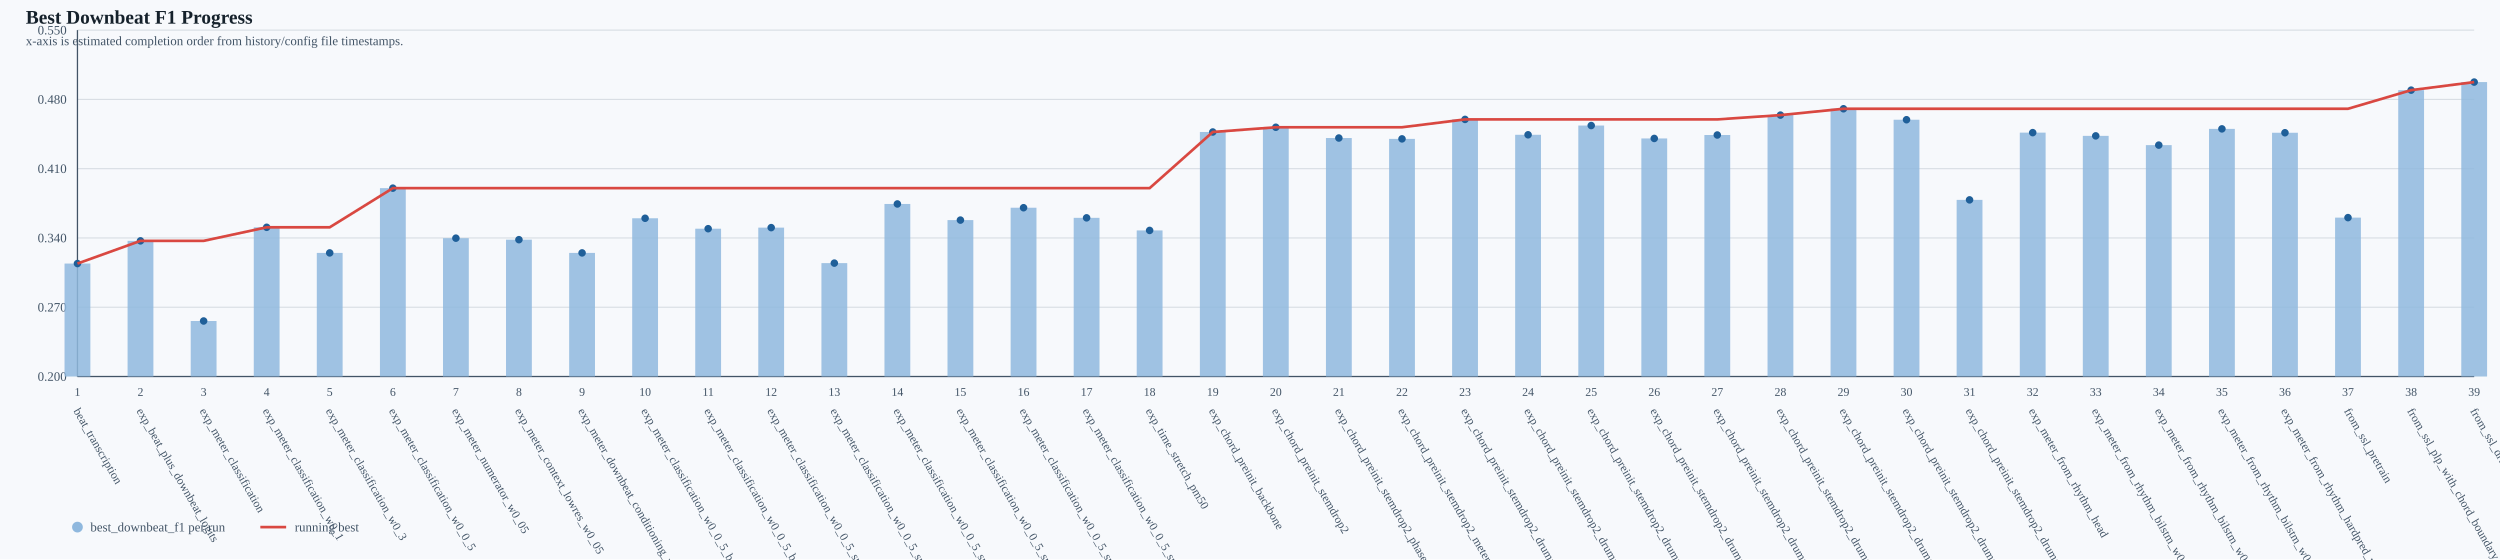
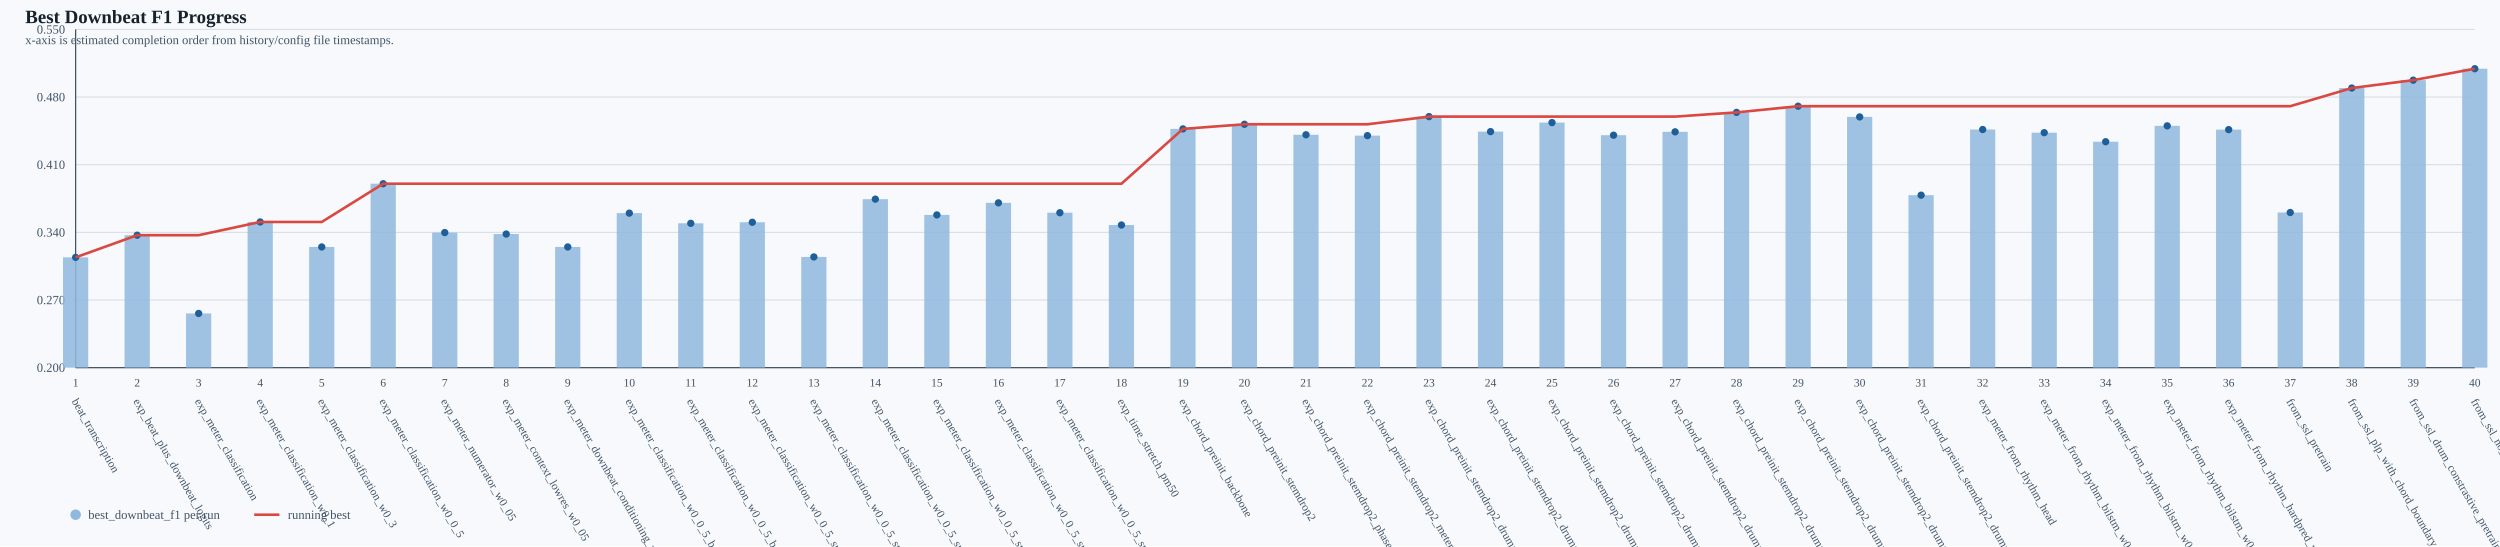
- <svg xmlns="http://www.w3.org/2000/svg" width="2324" height="520" viewBox="0 0 2324 520">
+ <svg xmlns="http://www.w3.org/2000/svg" width="2380" height="520" viewBox="0 0 2380 520">
  <rect width="100%" height="100%" fill="#f7f9fc" />
  <text x="24" y="22" font-size="18" font-weight="700" fill="#15212b">Best Downbeat F1 Progress</text>
  <text x="24" y="42" font-size="12" fill="#425466">x-axis is estimated completion order from history/config file timestamps.</text>
-   <line x1="72" y1="350.0" x2="2300" y2="350.0" stroke="#d7dce2" stroke-width="1" />
+   <line x1="72" y1="350.0" x2="2356" y2="350.0" stroke="#d7dce2" stroke-width="1" />
  <text x="62" y="354.0" text-anchor="end" font-size="12" fill="#425466">0.200</text>
-   <line x1="72" y1="285.6" x2="2300" y2="285.6" stroke="#d7dce2" stroke-width="1" />
+   <line x1="72" y1="285.6" x2="2356" y2="285.6" stroke="#d7dce2" stroke-width="1" />
  <text x="62" y="289.6" text-anchor="end" font-size="12" fill="#425466">0.270</text>
-   <line x1="72" y1="221.2" x2="2300" y2="221.2" stroke="#d7dce2" stroke-width="1" />
+   <line x1="72" y1="221.2" x2="2356" y2="221.2" stroke="#d7dce2" stroke-width="1" />
  <text x="62" y="225.2" text-anchor="end" font-size="12" fill="#425466">0.340</text>
-   <line x1="72" y1="156.8" x2="2300" y2="156.8" stroke="#d7dce2" stroke-width="1" />
+   <line x1="72" y1="156.8" x2="2356" y2="156.8" stroke="#d7dce2" stroke-width="1" />
  <text x="62" y="160.8" text-anchor="end" font-size="12" fill="#425466">0.410</text>
-   <line x1="72" y1="92.4" x2="2300" y2="92.4" stroke="#d7dce2" stroke-width="1" />
+   <line x1="72" y1="92.4" x2="2356" y2="92.4" stroke="#d7dce2" stroke-width="1" />
  <text x="62" y="96.4" text-anchor="end" font-size="12" fill="#425466">0.480</text>
-   <line x1="72" y1="28.0" x2="2300" y2="28.0" stroke="#d7dce2" stroke-width="1" />
+   <line x1="72" y1="28.0" x2="2356" y2="28.0" stroke="#d7dce2" stroke-width="1" />
  <text x="62" y="32.0" text-anchor="end" font-size="12" fill="#425466">0.550</text>
  <line x1="72" y1="28" x2="72" y2="350" stroke="#425466" stroke-width="1.2" />
-   <line x1="72" y1="350" x2="2300" y2="350" stroke="#425466" stroke-width="1.2" />
+   <line x1="72" y1="350" x2="2356" y2="350" stroke="#425466" stroke-width="1.2" />
  <g>
    <rect x="60.0" y="245.0" width="24" height="105.0" fill="#8fb8de" opacity="0.85" />
    <circle cx="72.0" cy="245.0" r="3.5" fill="#1f5f99" />
    <text x="72.0" y="368.0" text-anchor="middle" font-size="11" fill="#425466">1</text>
    <text x="68.0" y="382.0" transform="rotate(60 68.0,382.0)" font-size="11" fill="#425466">beat_transcription</text>
  </g>
  <g>
    <rect x="118.6" y="223.9" width="24" height="126.1" fill="#8fb8de" opacity="0.85" />
    <circle cx="130.6" cy="223.9" r="3.5" fill="#1f5f99" />
    <text x="130.6" y="368.0" text-anchor="middle" font-size="11" fill="#425466">2</text>
    <text x="126.6" y="382.0" transform="rotate(60 126.6,382.0)" font-size="11" fill="#425466">exp_beat_plus_downbeat_logits</text>
  </g>
  <g>
-     <rect x="177.3" y="298.4" width="24" height="51.6" fill="#8fb8de" opacity="0.85" />
-     <circle cx="189.3" cy="298.4" r="3.5" fill="#1f5f99" />
-     <text x="189.3" y="368.0" text-anchor="middle" font-size="11" fill="#425466">3</text>
-     <text x="185.3" y="382.0" transform="rotate(60 185.3,382.0)" font-size="11" fill="#425466">exp_meter_classification</text>
-   </g>
-   <g>
-     <rect x="235.9" y="211.3" width="24" height="138.7" fill="#8fb8de" opacity="0.85" />
-     <circle cx="247.9" cy="211.3" r="3.5" fill="#1f5f99" />
-     <text x="247.9" y="368.0" text-anchor="middle" font-size="11" fill="#425466">4</text>
-     <text x="243.9" y="382.0" transform="rotate(60 243.9,382.0)" font-size="11" fill="#425466">exp_meter_classification_w0_1</text>
-   </g>
-   <g>
-     <rect x="294.5" y="235.1" width="24" height="114.9" fill="#8fb8de" opacity="0.85" />
-     <circle cx="306.5" cy="235.1" r="3.5" fill="#1f5f99" />
-     <text x="306.5" y="368.0" text-anchor="middle" font-size="11" fill="#425466">5</text>
-     <text x="302.5" y="382.0" transform="rotate(60 302.5,382.0)" font-size="11" fill="#425466">exp_meter_classification_w0_3</text>
-   </g>
-   <g>
-     <rect x="353.2" y="174.9" width="24" height="175.1" fill="#8fb8de" opacity="0.85" />
-     <circle cx="365.2" cy="174.9" r="3.5" fill="#1f5f99" />
-     <text x="365.2" y="368.0" text-anchor="middle" font-size="11" fill="#425466">6</text>
-     <text x="361.2" y="382.0" transform="rotate(60 361.2,382.0)" font-size="11" fill="#425466">exp_meter_classification_w0_0_5</text>
-   </g>
-   <g>
-     <rect x="411.8" y="221.4" width="24" height="128.6" fill="#8fb8de" opacity="0.85" />
-     <circle cx="423.8" cy="221.4" r="3.5" fill="#1f5f99" />
-     <text x="423.8" y="368.0" text-anchor="middle" font-size="11" fill="#425466">7</text>
-     <text x="419.8" y="382.0" transform="rotate(60 419.8,382.0)" font-size="11" fill="#425466">exp_meter_numerator_w0_05</text>
-   </g>
-   <g>
-     <rect x="470.4" y="222.8" width="24" height="127.2" fill="#8fb8de" opacity="0.85" />
-     <circle cx="482.4" cy="222.8" r="3.5" fill="#1f5f99" />
-     <text x="482.4" y="368.0" text-anchor="middle" font-size="11" fill="#425466">8</text>
-     <text x="478.4" y="382.0" transform="rotate(60 478.4,382.0)" font-size="11" fill="#425466">exp_meter_context_lowres_w0_05</text>
-   </g>
-   <g>
-     <rect x="529.1" y="235.1" width="24" height="114.9" fill="#8fb8de" opacity="0.85" />
-     <circle cx="541.1" cy="235.1" r="3.5" fill="#1f5f99" />
-     <text x="541.1" y="368.0" text-anchor="middle" font-size="11" fill="#425466">9</text>
-     <text x="537.1" y="382.0" transform="rotate(60 537.1,382.0)" font-size="11" fill="#425466">exp_meter_downbeat_conditioning_w0_05</text>
-   </g>
-   <g>
-     <rect x="587.7" y="202.9" width="24" height="147.1" fill="#8fb8de" opacity="0.85" />
-     <circle cx="599.7" cy="202.9" r="3.5" fill="#1f5f99" />
-     <text x="599.7" y="368.0" text-anchor="middle" font-size="11" fill="#425466">10</text>
-     <text x="595.7" y="382.0" transform="rotate(60 595.7,382.0)" font-size="11" fill="#425466">exp_meter_classification_w0_0_5_beatpw10</text>
-   </g>
-   <g>
-     <rect x="646.3" y="212.6" width="24" height="137.4" fill="#8fb8de" opacity="0.85" />
-     <circle cx="658.3" cy="212.6" r="3.5" fill="#1f5f99" />
-     <text x="658.3" y="368.0" text-anchor="middle" font-size="11" fill="#425466">11</text>
-     <text x="654.3" y="382.0" transform="rotate(60 654.3,382.0)" font-size="11" fill="#425466">exp_meter_classification_w0_0_5_beatpw7_5</text>
-   </g>
-   <g>
-     <rect x="704.9" y="211.6" width="24" height="138.4" fill="#8fb8de" opacity="0.85" />
-     <circle cx="716.9" cy="211.6" r="3.5" fill="#1f5f99" />
-     <text x="716.9" y="368.0" text-anchor="middle" font-size="11" fill="#425466">12</text>
-     <text x="712.9" y="382.0" transform="rotate(60 712.9,382.0)" font-size="11" fill="#425466">exp_meter_classification_w0_0_5_specaug_f0_02_t0_00</text>
-   </g>
-   <g>
-     <rect x="763.6" y="244.6" width="24" height="105.4" fill="#8fb8de" opacity="0.85" />
-     <circle cx="775.6" cy="244.6" r="3.5" fill="#1f5f99" />
-     <text x="775.6" y="368.0" text-anchor="middle" font-size="11" fill="#425466">13</text>
-     <text x="771.6" y="382.0" transform="rotate(60 771.6,382.0)" font-size="11" fill="#425466">exp_meter_classification_w0_0_5_specaug_f0_05_t0_00</text>
-   </g>
-   <g>
-     <rect x="822.2" y="189.6" width="24" height="160.4" fill="#8fb8de" opacity="0.85" />
-     <circle cx="834.2" cy="189.6" r="3.5" fill="#1f5f99" />
-     <text x="834.2" y="368.0" text-anchor="middle" font-size="11" fill="#425466">14</text>
-     <text x="830.2" y="382.0" transform="rotate(60 830.2,382.0)" font-size="11" fill="#425466">exp_meter_classification_w0_0_5_specaug_f0_00_t0_05</text>
-   </g>
-   <g>
-     <rect x="880.8" y="204.6" width="24" height="145.4" fill="#8fb8de" opacity="0.85" />
-     <circle cx="892.8" cy="204.6" r="3.5" fill="#1f5f99" />
-     <text x="892.8" y="368.0" text-anchor="middle" font-size="11" fill="#425466">15</text>
-     <text x="888.8" y="382.0" transform="rotate(60 888.8,382.0)" font-size="11" fill="#425466">exp_meter_classification_w0_0_5_specaug_f0_00_t0_10</text>
-   </g>
-   <g>
-     <rect x="939.5" y="193.1" width="24" height="156.9" fill="#8fb8de" opacity="0.85" />
-     <circle cx="951.5" cy="193.1" r="3.5" fill="#1f5f99" />
-     <text x="951.5" y="368.0" text-anchor="middle" font-size="11" fill="#425466">16</text>
-     <text x="947.5" y="382.0" transform="rotate(60 947.5,382.0)" font-size="11" fill="#425466">exp_meter_classification_w0_0_5_specaug_f0_02_t0_05</text>
-   </g>
-   <g>
-     <rect x="998.1" y="202.5" width="24" height="147.5" fill="#8fb8de" opacity="0.85" />
-     <circle cx="1010.1" cy="202.5" r="3.5" fill="#1f5f99" />
-     <text x="1010.1" y="368.0" text-anchor="middle" font-size="11" fill="#425466">17</text>
-     <text x="1006.1" y="382.0" transform="rotate(60 1006.1,382.0)" font-size="11" fill="#425466">exp_meter_classification_w0_0_5_specaug_f0_05_t0_10</text>
-   </g>
-   <g>
-     <rect x="1056.7" y="214.2" width="24" height="135.8" fill="#8fb8de" opacity="0.85" />
-     <circle cx="1068.7" cy="214.2" r="3.5" fill="#1f5f99" />
-     <text x="1068.7" y="368.0" text-anchor="middle" font-size="11" fill="#425466">18</text>
-     <text x="1064.7" y="382.0" transform="rotate(60 1064.7,382.0)" font-size="11" fill="#425466">exp_time_stretch_pm50</text>
-   </g>
-   <g>
-     <rect x="1115.4" y="122.7" width="24" height="227.3" fill="#8fb8de" opacity="0.85" />
-     <circle cx="1127.4" cy="122.7" r="3.5" fill="#1f5f99" />
-     <text x="1127.4" y="368.0" text-anchor="middle" font-size="11" fill="#425466">19</text>
-     <text x="1123.4" y="382.0" transform="rotate(60 1123.4,382.0)" font-size="11" fill="#425466">exp_chord_preinit_backbone</text>
-   </g>
-   <g>
-     <rect x="1174.0" y="118.3" width="24" height="231.7" fill="#8fb8de" opacity="0.85" />
-     <circle cx="1186.0" cy="118.3" r="3.5" fill="#1f5f99" />
-     <text x="1186.0" y="368.0" text-anchor="middle" font-size="11" fill="#425466">20</text>
-     <text x="1182.0" y="382.0" transform="rotate(60 1182.0,382.0)" font-size="11" fill="#425466">exp_chord_preinit_stemdrop2</text>
-   </g>
-   <g>
-     <rect x="1232.6" y="128.3" width="24" height="221.7" fill="#8fb8de" opacity="0.85" />
-     <circle cx="1244.6" cy="128.3" r="3.5" fill="#1f5f99" />
-     <text x="1244.6" y="368.0" text-anchor="middle" font-size="11" fill="#425466">21</text>
-     <text x="1240.6" y="382.0" transform="rotate(60 1240.6,382.0)" font-size="11" fill="#425466">exp_chord_preinit_stemdrop2_phase</text>
-   </g>
-   <g>
-     <rect x="1291.3" y="129.1" width="24" height="220.9" fill="#8fb8de" opacity="0.85" />
-     <circle cx="1303.3" cy="129.1" r="3.5" fill="#1f5f99" />
-     <text x="1303.3" y="368.0" text-anchor="middle" font-size="11" fill="#425466">22</text>
-     <text x="1299.3" y="382.0" transform="rotate(60 1299.3,382.0)" font-size="11" fill="#425466">exp_chord_preinit_stemdrop2_metertau0_5</text>
-   </g>
-   <g>
-     <rect x="1349.9" y="111.0" width="24" height="239.0" fill="#8fb8de" opacity="0.85" />
-     <circle cx="1361.9" cy="111.0" r="3.5" fill="#1f5f99" />
-     <text x="1361.9" y="368.0" text-anchor="middle" font-size="11" fill="#425466">23</text>
-     <text x="1357.9" y="382.0" transform="rotate(60 1357.9,382.0)" font-size="11" fill="#425466">exp_chord_preinit_stemdrop2_drumaux</text>
-   </g>
-   <g>
-     <rect x="1408.5" y="125.3" width="24" height="224.7" fill="#8fb8de" opacity="0.85" />
-     <circle cx="1420.5" cy="125.3" r="3.5" fill="#1f5f99" />
-     <text x="1420.5" y="368.0" text-anchor="middle" font-size="11" fill="#425466">24</text>
-     <text x="1416.5" y="382.0" transform="rotate(60 1416.5,382.0)" font-size="11" fill="#425466">exp_chord_preinit_stemdrop2_drumaux_bassaux</text>
-   </g>
-   <g>
-     <rect x="1467.2" y="116.7" width="24" height="233.3" fill="#8fb8de" opacity="0.85" />
-     <circle cx="1479.2" cy="116.7" r="3.5" fill="#1f5f99" />
-     <text x="1479.2" y="368.0" text-anchor="middle" font-size="11" fill="#425466">25</text>
-     <text x="1475.2" y="382.0" transform="rotate(60 1475.2,382.0)" font-size="11" fill="#425466">exp_chord_preinit_stemdrop2_drumaux_basslowflux</text>
-   </g>
-   <g>
-     <rect x="1525.8" y="128.7" width="24" height="221.3" fill="#8fb8de" opacity="0.85" />
-     <circle cx="1537.8" cy="128.7" r="3.5" fill="#1f5f99" />
-     <text x="1537.8" y="368.0" text-anchor="middle" font-size="11" fill="#425466">26</text>
-     <text x="1533.8" y="382.0" transform="rotate(60 1533.8,382.0)" font-size="11" fill="#425466">exp_chord_preinit_stemdrop2_drumaux_bassharmonic</text>
-   </g>
-   <g>
-     <rect x="1584.4" y="125.5" width="24" height="224.5" fill="#8fb8de" opacity="0.85" />
-     <circle cx="1596.4" cy="125.5" r="3.5" fill="#1f5f99" />
-     <text x="1596.4" y="368.0" text-anchor="middle" font-size="11" fill="#425466">27</text>
-     <text x="1592.4" y="382.0" transform="rotate(60 1592.4,382.0)" font-size="11" fill="#425466">exp_chord_preinit_stemdrop2_drumaux_pianoaux</text>
-   </g>
-   <g>
-     <rect x="1643.1" y="107.0" width="24" height="243.0" fill="#8fb8de" opacity="0.85" />
-     <circle cx="1655.1" cy="107.0" r="3.5" fill="#1f5f99" />
-     <text x="1655.1" y="368.0" text-anchor="middle" font-size="11" fill="#425466">28</text>
-     <text x="1651.1" y="382.0" transform="rotate(60 1651.1,382.0)" font-size="11" fill="#425466">exp_chord_preinit_stemdrop2_drumaux_highfreq</text>
-   </g>
-   <g>
-     <rect x="1701.7" y="101.1" width="24" height="248.9" fill="#8fb8de" opacity="0.85" />
-     <circle cx="1713.7" cy="101.1" r="3.5" fill="#1f5f99" />
-     <text x="1713.7" y="368.0" text-anchor="middle" font-size="11" fill="#425466">29</text>
-     <text x="1709.7" y="382.0" transform="rotate(60 1709.7,382.0)" font-size="11" fill="#425466">exp_chord_preinit_stemdrop2_drumaux_highfreq_repeatssm</text>
-   </g>
-   <g>
-     <rect x="1760.3" y="111.3" width="24" height="238.7" fill="#8fb8de" opacity="0.85" />
-     <circle cx="1772.3" cy="111.3" r="3.5" fill="#1f5f99" />
-     <text x="1772.3" y="368.0" text-anchor="middle" font-size="11" fill="#425466">30</text>
-     <text x="1768.3" y="382.0" transform="rotate(60 1768.3,382.0)" font-size="11" fill="#425466">exp_chord_preinit_stemdrop2_drumaux_highfreq_repeatssm_bar</text>
-   </g>
-   <g>
-     <rect x="1818.9" y="185.8" width="24" height="164.2" fill="#8fb8de" opacity="0.85" />
-     <circle cx="1830.9" cy="185.8" r="3.5" fill="#1f5f99" />
-     <text x="1830.9" y="368.0" text-anchor="middle" font-size="11" fill="#425466">31</text>
-     <text x="1826.9" y="382.0" transform="rotate(60 1826.9,382.0)" font-size="11" fill="#425466">exp_chord_preinit_stemdrop2_drumaux_highfreq_repeatssm_timestretch_pm10</text>
-   </g>
-   <g>
-     <rect x="1877.6" y="123.3" width="24" height="226.7" fill="#8fb8de" opacity="0.85" />
-     <circle cx="1889.6" cy="123.3" r="3.5" fill="#1f5f99" />
-     <text x="1889.6" y="368.0" text-anchor="middle" font-size="11" fill="#425466">32</text>
-     <text x="1885.6" y="382.0" transform="rotate(60 1885.6,382.0)" font-size="11" fill="#425466">exp_meter_from_rhythm_head</text>
-   </g>
-   <g>
-     <rect x="1936.2" y="126.3" width="24" height="223.7" fill="#8fb8de" opacity="0.85" />
-     <circle cx="1948.2" cy="126.3" r="3.5" fill="#1f5f99" />
-     <text x="1948.2" y="368.0" text-anchor="middle" font-size="11" fill="#425466">33</text>
-     <text x="1944.2" y="382.0" transform="rotate(60 1944.2,382.0)" font-size="11" fill="#425466">exp_meter_from_rhythm_bilstm_w0_05</text>
-   </g>
-   <g>
-     <rect x="1994.8" y="134.9" width="24" height="215.1" fill="#8fb8de" opacity="0.85" />
-     <circle cx="2006.8" cy="134.9" r="3.5" fill="#1f5f99" />
-     <text x="2006.8" y="368.0" text-anchor="middle" font-size="11" fill="#425466">34</text>
-     <text x="2002.8" y="382.0" transform="rotate(60 2002.8,382.0)" font-size="11" fill="#425466">exp_meter_from_rhythm_bilstm_w0_05_balanced</text>
-   </g>
-   <g>
-     <rect x="2053.5" y="119.8" width="24" height="230.2" fill="#8fb8de" opacity="0.85" />
-     <circle cx="2065.5" cy="119.8" r="3.5" fill="#1f5f99" />
-     <text x="2065.5" y="368.0" text-anchor="middle" font-size="11" fill="#425466">35</text>
-     <text x="2061.5" y="382.0" transform="rotate(60 2061.5,382.0)" font-size="11" fill="#425466">exp_meter_from_rhythm_bilstm_w0_05_downbeatw1_5</text>
-   </g>
-   <g>
-     <rect x="2112.1" y="123.4" width="24" height="226.6" fill="#8fb8de" opacity="0.85" />
-     <circle cx="2124.1" cy="123.4" r="3.5" fill="#1f5f99" />
-     <text x="2124.1" y="368.0" text-anchor="middle" font-size="11" fill="#425466">36</text>
-     <text x="2120.1" y="382.0" transform="rotate(60 2120.1,382.0)" font-size="11" fill="#425466">exp_meter_from_rhythm_hardpred_w0_01</text>
-   </g>
-   <g>
-     <rect x="2170.7" y="202.3" width="24" height="147.7" fill="#8fb8de" opacity="0.85" />
-     <circle cx="2182.7" cy="202.3" r="3.5" fill="#1f5f99" />
-     <text x="2182.7" y="368.0" text-anchor="middle" font-size="11" fill="#425466">37</text>
-     <text x="2178.7" y="382.0" transform="rotate(60 2178.7,382.0)" font-size="11" fill="#425466">from_ssl_pretrain</text>
-   </g>
-   <g>
-     <rect x="2229.4" y="83.8" width="24" height="266.2" fill="#8fb8de" opacity="0.85" />
-     <circle cx="2241.4" cy="83.8" r="3.5" fill="#1f5f99" />
-     <text x="2241.4" y="368.0" text-anchor="middle" font-size="11" fill="#425466">38</text>
-     <text x="2237.4" y="382.0" transform="rotate(60 2237.4,382.0)" font-size="11" fill="#425466">from_ssl_plp_with_chord_boundary</text>
-   </g>
-   <g>
-     <rect x="2288.0" y="76.3" width="24" height="273.7" fill="#8fb8de" opacity="0.85" />
-     <circle cx="2300.0" cy="76.3" r="3.5" fill="#1f5f99" />
-     <text x="2300.0" y="368.0" text-anchor="middle" font-size="11" fill="#425466">39</text>
-     <text x="2296.0" y="382.0" transform="rotate(60 2296.0,382.0)" font-size="11" fill="#425466">from_ssl_drum_constrastive_pretrain</text>
-   </g>
-   <path d="M 72.0,245.0 L 130.6,223.9 L 189.3,223.9 L 247.9,211.3 L 306.5,211.3 L 365.2,174.9 L 423.8,174.9 L 482.4,174.9 L 541.1,174.9 L 599.7,174.9 L 658.3,174.9 L 716.9,174.9 L 775.6,174.9 L 834.2,174.9 L 892.8,174.9 L 951.5,174.9 L 1010.1,174.9 L 1068.7,174.9 L 1127.4,122.7 L 1186.0,118.3 L 1244.6,118.3 L 1303.3,118.3 L 1361.9,111.0 L 1420.5,111.0 L 1479.2,111.0 L 1537.8,111.0 L 1596.4,111.0 L 1655.1,107.0 L 1713.7,101.1 L 1772.3,101.1 L 1830.9,101.1 L 1889.6,101.1 L 1948.2,101.1 L 2006.8,101.1 L 2065.5,101.1 L 2124.1,101.1 L 2182.7,101.1 L 2241.4,83.8 L 2300.0,76.3" fill="none" stroke="#d94841" stroke-width="2.5" />
+     <rect x="177.1" y="298.4" width="24" height="51.6" fill="#8fb8de" opacity="0.85" />
+     <circle cx="189.1" cy="298.4" r="3.5" fill="#1f5f99" />
+     <text x="189.1" y="368.0" text-anchor="middle" font-size="11" fill="#425466">3</text>
+     <text x="185.1" y="382.0" transform="rotate(60 185.1,382.0)" font-size="11" fill="#425466">exp_meter_classification</text>
+   </g>
+   <g>
+     <rect x="235.7" y="211.3" width="24" height="138.7" fill="#8fb8de" opacity="0.85" />
+     <circle cx="247.7" cy="211.3" r="3.5" fill="#1f5f99" />
+     <text x="247.7" y="368.0" text-anchor="middle" font-size="11" fill="#425466">4</text>
+     <text x="243.7" y="382.0" transform="rotate(60 243.7,382.0)" font-size="11" fill="#425466">exp_meter_classification_w0_1</text>
+   </g>
+   <g>
+     <rect x="294.3" y="235.1" width="24" height="114.9" fill="#8fb8de" opacity="0.85" />
+     <circle cx="306.3" cy="235.1" r="3.5" fill="#1f5f99" />
+     <text x="306.3" y="368.0" text-anchor="middle" font-size="11" fill="#425466">5</text>
+     <text x="302.3" y="382.0" transform="rotate(60 302.3,382.0)" font-size="11" fill="#425466">exp_meter_classification_w0_3</text>
+   </g>
+   <g>
+     <rect x="352.8" y="174.9" width="24" height="175.1" fill="#8fb8de" opacity="0.85" />
+     <circle cx="364.8" cy="174.9" r="3.5" fill="#1f5f99" />
+     <text x="364.8" y="368.0" text-anchor="middle" font-size="11" fill="#425466">6</text>
+     <text x="360.8" y="382.0" transform="rotate(60 360.8,382.0)" font-size="11" fill="#425466">exp_meter_classification_w0_0_5</text>
+   </g>
+   <g>
+     <rect x="411.4" y="221.4" width="24" height="128.6" fill="#8fb8de" opacity="0.85" />
+     <circle cx="423.4" cy="221.4" r="3.5" fill="#1f5f99" />
+     <text x="423.4" y="368.0" text-anchor="middle" font-size="11" fill="#425466">7</text>
+     <text x="419.4" y="382.0" transform="rotate(60 419.4,382.0)" font-size="11" fill="#425466">exp_meter_numerator_w0_05</text>
+   </g>
+   <g>
+     <rect x="469.9" y="222.8" width="24" height="127.2" fill="#8fb8de" opacity="0.85" />
+     <circle cx="481.9" cy="222.8" r="3.5" fill="#1f5f99" />
+     <text x="481.9" y="368.0" text-anchor="middle" font-size="11" fill="#425466">8</text>
+     <text x="477.9" y="382.0" transform="rotate(60 477.9,382.0)" font-size="11" fill="#425466">exp_meter_context_lowres_w0_05</text>
+   </g>
+   <g>
+     <rect x="528.5" y="235.1" width="24" height="114.9" fill="#8fb8de" opacity="0.85" />
+     <circle cx="540.5" cy="235.1" r="3.5" fill="#1f5f99" />
+     <text x="540.5" y="368.0" text-anchor="middle" font-size="11" fill="#425466">9</text>
+     <text x="536.5" y="382.0" transform="rotate(60 536.5,382.0)" font-size="11" fill="#425466">exp_meter_downbeat_conditioning_w0_05</text>
+   </g>
+   <g>
+     <rect x="587.1" y="202.9" width="24" height="147.1" fill="#8fb8de" opacity="0.85" />
+     <circle cx="599.1" cy="202.9" r="3.5" fill="#1f5f99" />
+     <text x="599.1" y="368.0" text-anchor="middle" font-size="11" fill="#425466">10</text>
+     <text x="595.1" y="382.0" transform="rotate(60 595.1,382.0)" font-size="11" fill="#425466">exp_meter_classification_w0_0_5_beatpw10</text>
+   </g>
+   <g>
+     <rect x="645.6" y="212.6" width="24" height="137.4" fill="#8fb8de" opacity="0.85" />
+     <circle cx="657.6" cy="212.6" r="3.5" fill="#1f5f99" />
+     <text x="657.6" y="368.0" text-anchor="middle" font-size="11" fill="#425466">11</text>
+     <text x="653.6" y="382.0" transform="rotate(60 653.6,382.0)" font-size="11" fill="#425466">exp_meter_classification_w0_0_5_beatpw7_5</text>
+   </g>
+   <g>
+     <rect x="704.2" y="211.6" width="24" height="138.4" fill="#8fb8de" opacity="0.85" />
+     <circle cx="716.2" cy="211.6" r="3.5" fill="#1f5f99" />
+     <text x="716.2" y="368.0" text-anchor="middle" font-size="11" fill="#425466">12</text>
+     <text x="712.2" y="382.0" transform="rotate(60 712.2,382.0)" font-size="11" fill="#425466">exp_meter_classification_w0_0_5_specaug_f0_02_t0_00</text>
+   </g>
+   <g>
+     <rect x="762.8" y="244.6" width="24" height="105.4" fill="#8fb8de" opacity="0.85" />
+     <circle cx="774.8" cy="244.6" r="3.5" fill="#1f5f99" />
+     <text x="774.8" y="368.0" text-anchor="middle" font-size="11" fill="#425466">13</text>
+     <text x="770.8" y="382.0" transform="rotate(60 770.8,382.0)" font-size="11" fill="#425466">exp_meter_classification_w0_0_5_specaug_f0_05_t0_00</text>
+   </g>
+   <g>
+     <rect x="821.3" y="189.6" width="24" height="160.4" fill="#8fb8de" opacity="0.85" />
+     <circle cx="833.3" cy="189.6" r="3.5" fill="#1f5f99" />
+     <text x="833.3" y="368.0" text-anchor="middle" font-size="11" fill="#425466">14</text>
+     <text x="829.3" y="382.0" transform="rotate(60 829.3,382.0)" font-size="11" fill="#425466">exp_meter_classification_w0_0_5_specaug_f0_00_t0_05</text>
+   </g>
+   <g>
+     <rect x="879.9" y="204.6" width="24" height="145.4" fill="#8fb8de" opacity="0.85" />
+     <circle cx="891.9" cy="204.6" r="3.5" fill="#1f5f99" />
+     <text x="891.9" y="368.0" text-anchor="middle" font-size="11" fill="#425466">15</text>
+     <text x="887.9" y="382.0" transform="rotate(60 887.9,382.0)" font-size="11" fill="#425466">exp_meter_classification_w0_0_5_specaug_f0_00_t0_10</text>
+   </g>
+   <g>
+     <rect x="938.5" y="193.1" width="24" height="156.9" fill="#8fb8de" opacity="0.85" />
+     <circle cx="950.5" cy="193.1" r="3.5" fill="#1f5f99" />
+     <text x="950.5" y="368.0" text-anchor="middle" font-size="11" fill="#425466">16</text>
+     <text x="946.5" y="382.0" transform="rotate(60 946.5,382.0)" font-size="11" fill="#425466">exp_meter_classification_w0_0_5_specaug_f0_02_t0_05</text>
+   </g>
+   <g>
+     <rect x="997.0" y="202.5" width="24" height="147.5" fill="#8fb8de" opacity="0.85" />
+     <circle cx="1009.0" cy="202.5" r="3.5" fill="#1f5f99" />
+     <text x="1009.0" y="368.0" text-anchor="middle" font-size="11" fill="#425466">17</text>
+     <text x="1005.0" y="382.0" transform="rotate(60 1005.0,382.0)" font-size="11" fill="#425466">exp_meter_classification_w0_0_5_specaug_f0_05_t0_10</text>
+   </g>
+   <g>
+     <rect x="1055.6" y="214.2" width="24" height="135.8" fill="#8fb8de" opacity="0.85" />
+     <circle cx="1067.6" cy="214.2" r="3.5" fill="#1f5f99" />
+     <text x="1067.6" y="368.0" text-anchor="middle" font-size="11" fill="#425466">18</text>
+     <text x="1063.6" y="382.0" transform="rotate(60 1063.6,382.0)" font-size="11" fill="#425466">exp_time_stretch_pm50</text>
+   </g>
+   <g>
+     <rect x="1114.2" y="122.7" width="24" height="227.3" fill="#8fb8de" opacity="0.85" />
+     <circle cx="1126.2" cy="122.7" r="3.5" fill="#1f5f99" />
+     <text x="1126.2" y="368.0" text-anchor="middle" font-size="11" fill="#425466">19</text>
+     <text x="1122.2" y="382.0" transform="rotate(60 1122.2,382.0)" font-size="11" fill="#425466">exp_chord_preinit_backbone</text>
+   </g>
+   <g>
+     <rect x="1172.7" y="118.3" width="24" height="231.7" fill="#8fb8de" opacity="0.85" />
+     <circle cx="1184.7" cy="118.3" r="3.5" fill="#1f5f99" />
+     <text x="1184.7" y="368.0" text-anchor="middle" font-size="11" fill="#425466">20</text>
+     <text x="1180.7" y="382.0" transform="rotate(60 1180.7,382.0)" font-size="11" fill="#425466">exp_chord_preinit_stemdrop2</text>
+   </g>
+   <g>
+     <rect x="1231.3" y="128.3" width="24" height="221.7" fill="#8fb8de" opacity="0.85" />
+     <circle cx="1243.3" cy="128.3" r="3.5" fill="#1f5f99" />
+     <text x="1243.3" y="368.0" text-anchor="middle" font-size="11" fill="#425466">21</text>
+     <text x="1239.3" y="382.0" transform="rotate(60 1239.3,382.0)" font-size="11" fill="#425466">exp_chord_preinit_stemdrop2_phase</text>
+   </g>
+   <g>
+     <rect x="1289.8" y="129.1" width="24" height="220.9" fill="#8fb8de" opacity="0.85" />
+     <circle cx="1301.8" cy="129.1" r="3.5" fill="#1f5f99" />
+     <text x="1301.8" y="368.0" text-anchor="middle" font-size="11" fill="#425466">22</text>
+     <text x="1297.8" y="382.0" transform="rotate(60 1297.8,382.0)" font-size="11" fill="#425466">exp_chord_preinit_stemdrop2_metertau0_5</text>
+   </g>
+   <g>
+     <rect x="1348.4" y="111.0" width="24" height="239.0" fill="#8fb8de" opacity="0.85" />
+     <circle cx="1360.4" cy="111.0" r="3.5" fill="#1f5f99" />
+     <text x="1360.4" y="368.0" text-anchor="middle" font-size="11" fill="#425466">23</text>
+     <text x="1356.4" y="382.0" transform="rotate(60 1356.4,382.0)" font-size="11" fill="#425466">exp_chord_preinit_stemdrop2_drumaux</text>
+   </g>
+   <g>
+     <rect x="1407.0" y="125.3" width="24" height="224.7" fill="#8fb8de" opacity="0.85" />
+     <circle cx="1419.0" cy="125.3" r="3.5" fill="#1f5f99" />
+     <text x="1419.0" y="368.0" text-anchor="middle" font-size="11" fill="#425466">24</text>
+     <text x="1415.0" y="382.0" transform="rotate(60 1415.0,382.0)" font-size="11" fill="#425466">exp_chord_preinit_stemdrop2_drumaux_bassaux</text>
+   </g>
+   <g>
+     <rect x="1465.5" y="116.7" width="24" height="233.3" fill="#8fb8de" opacity="0.85" />
+     <circle cx="1477.5" cy="116.7" r="3.5" fill="#1f5f99" />
+     <text x="1477.5" y="368.0" text-anchor="middle" font-size="11" fill="#425466">25</text>
+     <text x="1473.5" y="382.0" transform="rotate(60 1473.5,382.0)" font-size="11" fill="#425466">exp_chord_preinit_stemdrop2_drumaux_basslowflux</text>
+   </g>
+   <g>
+     <rect x="1524.1" y="128.7" width="24" height="221.3" fill="#8fb8de" opacity="0.85" />
+     <circle cx="1536.1" cy="128.7" r="3.5" fill="#1f5f99" />
+     <text x="1536.1" y="368.0" text-anchor="middle" font-size="11" fill="#425466">26</text>
+     <text x="1532.1" y="382.0" transform="rotate(60 1532.1,382.0)" font-size="11" fill="#425466">exp_chord_preinit_stemdrop2_drumaux_bassharmonic</text>
+   </g>
+   <g>
+     <rect x="1582.7" y="125.5" width="24" height="224.5" fill="#8fb8de" opacity="0.85" />
+     <circle cx="1594.7" cy="125.5" r="3.5" fill="#1f5f99" />
+     <text x="1594.7" y="368.0" text-anchor="middle" font-size="11" fill="#425466">27</text>
+     <text x="1590.7" y="382.0" transform="rotate(60 1590.7,382.0)" font-size="11" fill="#425466">exp_chord_preinit_stemdrop2_drumaux_pianoaux</text>
+   </g>
+   <g>
+     <rect x="1641.2" y="107.0" width="24" height="243.0" fill="#8fb8de" opacity="0.85" />
+     <circle cx="1653.2" cy="107.0" r="3.5" fill="#1f5f99" />
+     <text x="1653.2" y="368.0" text-anchor="middle" font-size="11" fill="#425466">28</text>
+     <text x="1649.2" y="382.0" transform="rotate(60 1649.2,382.0)" font-size="11" fill="#425466">exp_chord_preinit_stemdrop2_drumaux_highfreq</text>
+   </g>
+   <g>
+     <rect x="1699.8" y="101.1" width="24" height="248.9" fill="#8fb8de" opacity="0.85" />
+     <circle cx="1711.8" cy="101.1" r="3.5" fill="#1f5f99" />
+     <text x="1711.8" y="368.0" text-anchor="middle" font-size="11" fill="#425466">29</text>
+     <text x="1707.8" y="382.0" transform="rotate(60 1707.8,382.0)" font-size="11" fill="#425466">exp_chord_preinit_stemdrop2_drumaux_highfreq_repeatssm</text>
+   </g>
+   <g>
+     <rect x="1758.4" y="111.3" width="24" height="238.7" fill="#8fb8de" opacity="0.85" />
+     <circle cx="1770.4" cy="111.3" r="3.5" fill="#1f5f99" />
+     <text x="1770.4" y="368.0" text-anchor="middle" font-size="11" fill="#425466">30</text>
+     <text x="1766.4" y="382.0" transform="rotate(60 1766.4,382.0)" font-size="11" fill="#425466">exp_chord_preinit_stemdrop2_drumaux_highfreq_repeatssm_bar</text>
+   </g>
+   <g>
+     <rect x="1816.9" y="185.8" width="24" height="164.2" fill="#8fb8de" opacity="0.85" />
+     <circle cx="1828.9" cy="185.8" r="3.5" fill="#1f5f99" />
+     <text x="1828.9" y="368.0" text-anchor="middle" font-size="11" fill="#425466">31</text>
+     <text x="1824.9" y="382.0" transform="rotate(60 1824.9,382.0)" font-size="11" fill="#425466">exp_chord_preinit_stemdrop2_drumaux_highfreq_repeatssm_timestretch_pm10</text>
+   </g>
+   <g>
+     <rect x="1875.5" y="123.3" width="24" height="226.7" fill="#8fb8de" opacity="0.85" />
+     <circle cx="1887.5" cy="123.3" r="3.5" fill="#1f5f99" />
+     <text x="1887.5" y="368.0" text-anchor="middle" font-size="11" fill="#425466">32</text>
+     <text x="1883.5" y="382.0" transform="rotate(60 1883.5,382.0)" font-size="11" fill="#425466">exp_meter_from_rhythm_head</text>
+   </g>
+   <g>
+     <rect x="1934.1" y="126.3" width="24" height="223.7" fill="#8fb8de" opacity="0.85" />
+     <circle cx="1946.1" cy="126.3" r="3.5" fill="#1f5f99" />
+     <text x="1946.1" y="368.0" text-anchor="middle" font-size="11" fill="#425466">33</text>
+     <text x="1942.1" y="382.0" transform="rotate(60 1942.1,382.0)" font-size="11" fill="#425466">exp_meter_from_rhythm_bilstm_w0_05</text>
+   </g>
+   <g>
+     <rect x="1992.6" y="134.9" width="24" height="215.1" fill="#8fb8de" opacity="0.85" />
+     <circle cx="2004.6" cy="134.9" r="3.5" fill="#1f5f99" />
+     <text x="2004.6" y="368.0" text-anchor="middle" font-size="11" fill="#425466">34</text>
+     <text x="2000.6" y="382.0" transform="rotate(60 2000.6,382.0)" font-size="11" fill="#425466">exp_meter_from_rhythm_bilstm_w0_05_balanced</text>
+   </g>
+   <g>
+     <rect x="2051.2" y="119.8" width="24" height="230.2" fill="#8fb8de" opacity="0.85" />
+     <circle cx="2063.2" cy="119.8" r="3.5" fill="#1f5f99" />
+     <text x="2063.2" y="368.0" text-anchor="middle" font-size="11" fill="#425466">35</text>
+     <text x="2059.2" y="382.0" transform="rotate(60 2059.2,382.0)" font-size="11" fill="#425466">exp_meter_from_rhythm_bilstm_w0_05_downbeatw1_5</text>
+   </g>
+   <g>
+     <rect x="2109.7" y="123.4" width="24" height="226.6" fill="#8fb8de" opacity="0.85" />
+     <circle cx="2121.7" cy="123.4" r="3.5" fill="#1f5f99" />
+     <text x="2121.7" y="368.0" text-anchor="middle" font-size="11" fill="#425466">36</text>
+     <text x="2117.7" y="382.0" transform="rotate(60 2117.7,382.0)" font-size="11" fill="#425466">exp_meter_from_rhythm_hardpred_w0_01</text>
+   </g>
+   <g>
+     <rect x="2168.3" y="202.3" width="24" height="147.7" fill="#8fb8de" opacity="0.85" />
+     <circle cx="2180.3" cy="202.3" r="3.5" fill="#1f5f99" />
+     <text x="2180.3" y="368.0" text-anchor="middle" font-size="11" fill="#425466">37</text>
+     <text x="2176.3" y="382.0" transform="rotate(60 2176.3,382.0)" font-size="11" fill="#425466">from_ssl_pretrain</text>
+   </g>
+   <g>
+     <rect x="2226.9" y="83.8" width="24" height="266.2" fill="#8fb8de" opacity="0.85" />
+     <circle cx="2238.9" cy="83.8" r="3.5" fill="#1f5f99" />
+     <text x="2238.9" y="368.0" text-anchor="middle" font-size="11" fill="#425466">38</text>
+     <text x="2234.9" y="382.0" transform="rotate(60 2234.9,382.0)" font-size="11" fill="#425466">from_ssl_plp_with_chord_boundary</text>
+   </g>
+   <g>
+     <rect x="2285.4" y="76.3" width="24" height="273.7" fill="#8fb8de" opacity="0.85" />
+     <circle cx="2297.4" cy="76.3" r="3.5" fill="#1f5f99" />
+     <text x="2297.4" y="368.0" text-anchor="middle" font-size="11" fill="#425466">39</text>
+     <text x="2293.4" y="382.0" transform="rotate(60 2293.4,382.0)" font-size="11" fill="#425466">from_ssl_drum_constrastive_pretrain</text>
+   </g>
+   <g>
+     <rect x="2344.0" y="65.4" width="24" height="284.6" fill="#8fb8de" opacity="0.85" />
+     <circle cx="2356.0" cy="65.4" r="3.5" fill="#1f5f99" />
+     <text x="2356.0" y="368.0" text-anchor="middle" font-size="11" fill="#425466">40</text>
+     <text x="2352.0" y="382.0" transform="rotate(60 2352.0,382.0)" font-size="11" fill="#425466">from_ssl_no_drum_constrastive_pretrain</text>
+   </g>
+   <path d="M 72.0,245.0 L 130.6,223.9 L 189.1,223.9 L 247.7,211.3 L 306.3,211.3 L 364.8,174.9 L 423.4,174.9 L 481.9,174.9 L 540.5,174.9 L 599.1,174.9 L 657.6,174.9 L 716.2,174.9 L 774.8,174.9 L 833.3,174.9 L 891.9,174.9 L 950.5,174.9 L 1009.0,174.9 L 1067.6,174.9 L 1126.2,122.7 L 1184.7,118.3 L 1243.3,118.3 L 1301.8,118.3 L 1360.4,111.0 L 1419.0,111.0 L 1477.5,111.0 L 1536.1,111.0 L 1594.7,111.0 L 1653.2,107.0 L 1711.8,101.1 L 1770.4,101.1 L 1828.9,101.1 L 1887.5,101.1 L 1946.1,101.1 L 2004.6,101.1 L 2063.2,101.1 L 2121.7,101.1 L 2180.3,101.1 L 2238.9,83.8 L 2297.4,76.3 L 2356.0,65.4" fill="none" stroke="#d94841" stroke-width="2.5" />
  <circle cx="72" cy="490" r="5" fill="#8fb8de" />
  <text x="84" y="494" font-size="12" fill="#425466">best_downbeat_f1 per run</text>
  <line x1="242" y1="490" x2="266" y2="490" stroke="#d94841" stroke-width="2.5" />
  <text x="274" y="494" font-size="12" fill="#425466">running best</text>
</svg>
